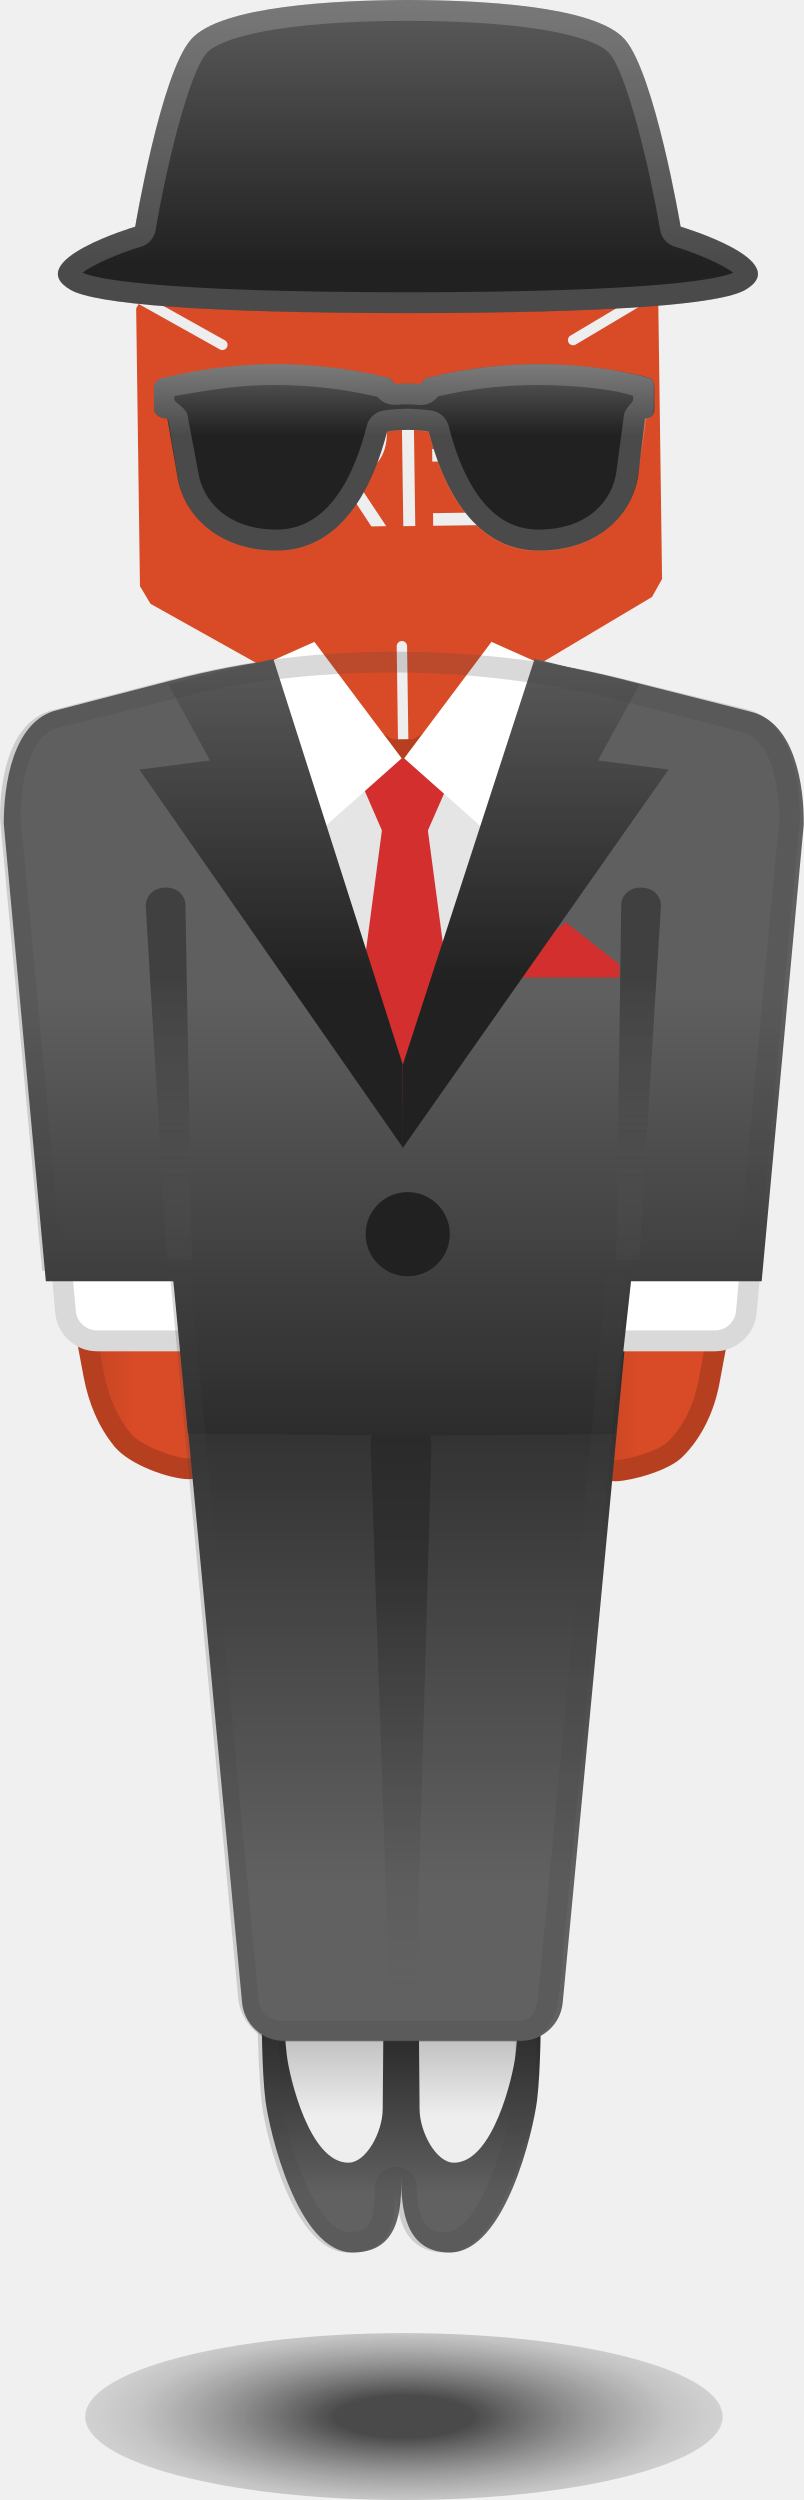
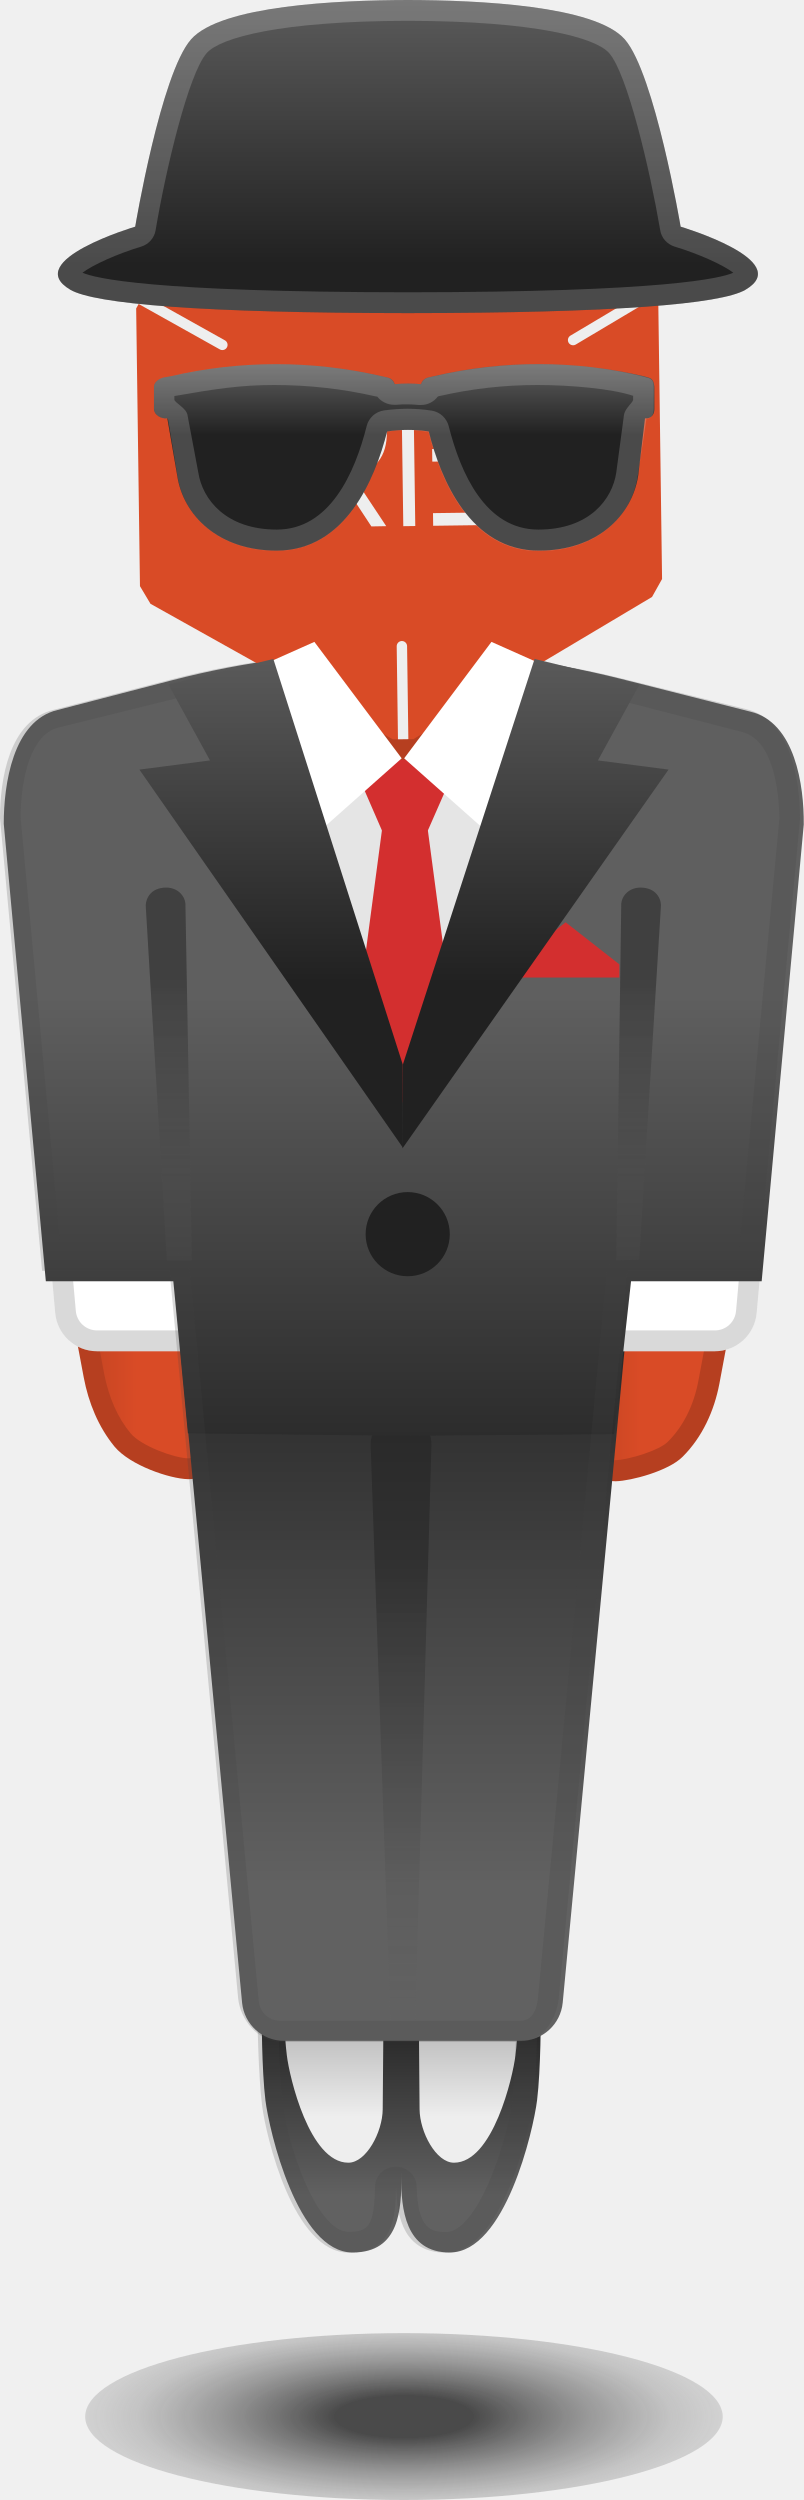
<svg xmlns="http://www.w3.org/2000/svg" xmlns:xlink="http://www.w3.org/1999/xlink" enable-background="new 0 0 128 128" viewBox="0 0 38.581 120" version="1.1" id="svg53" xml:space="preserve" width="38.581" height="120">
  <path d="M 3.54,100.34" fill="#b42002" id="path2" />
  <radialGradient id="n" cx="64" cy="119.99" r="23.787" gradientTransform="matrix(1,0,0,0.305,-44.61,79.4)" gradientUnits="userSpaceOnUse">
    <stop stop-color="#212121" stop-opacity=".8" offset=".14" id="stop2" />
    <stop stop-color="#616161" stop-opacity=".3" offset=".546" id="stop3" />
    <stop stop-color="#616161" stop-opacity="0" offset=".872" id="stop4" />
  </radialGradient>
  <path d="m 34.69,116 c 0,2.21 -6.85,4 -15.3,4 -8.45,0 -15.3,-1.79 -15.3,-4 0,-2.21 6.85,-4.01 15.3,-4.01 8.45,0 15.3,1.79 15.3,4.01 z" fill="url(#n)" id="path4" style="fill:url(#n)" />
  <linearGradient id="f" x1="60.545" x2="60.545" y1="100.43" y2="111.79" gradientUnits="userSpaceOnUse" gradientTransform="translate(-44.61,-4)">
    <stop stop-color="#212121" offset="0" id="stop5" />
    <stop stop-color="#616161" offset=".788" id="stop6" />
  </linearGradient>
  <path d="m 19.27,104.48 c -0.01,1.54 -0.07,3.64 -2.34,3.64 -2.66,0 -4.01,-5.86 -4.19,-7.31 -0.18,-1.44 -0.18,-4.14 -0.18,-4.14 l 6.77,-0.01 z" fill="url(#f)" id="path6" style="fill:url(#f)" />
  <linearGradient id="e" x1="60.638" x2="60.638" y1="100.67" y2="107.52" gradientUnits="userSpaceOnUse" gradientTransform="translate(-44.61,-4)">
    <stop stop-color="#BDBDBD" offset=".122" id="stop7" />
    <stop stop-color="#eee" offset=".721" id="stop8" />
  </linearGradient>
  <path d="m 18.37,101.25 c -0.01,1.09 -0.79,2.56 -1.65,2.56 -1.87,0 -2.83,-4.13 -2.95,-5.14 -0.13,-1.02 -0.13,-2.2 -0.13,-2.2 l 4.77,-0.01 z" fill="url(#e)" id="path8" style="fill:url(#e)" />
  <linearGradient id="d" x1="67.192" x2="67.192" y1="100.43" y2="111.79" gradientUnits="userSpaceOnUse" gradientTransform="translate(-44.61,-4)">
    <stop stop-color="#212121" offset="0" id="stop9" />
    <stop stop-color="#616161" offset=".788" id="stop10" />
  </linearGradient>
  <path d="m 19.25,104.48 c 0.01,1.54 0.19,3.64 2.34,3.64 2.66,0 4.01,-5.86 4.19,-7.31 0.18,-1.45 0.18,-4.14 0.18,-4.14 l -6.77,-0.01 z" fill="url(#d)" id="path10" style="fill:url(#d)" />
  <linearGradient id="c" x1="67.099" x2="67.099" y1="100.67" y2="107.52" gradientUnits="userSpaceOnUse" gradientTransform="translate(-44.61,-4)">
    <stop stop-color="#BDBDBD" offset=".122" id="stop11" />
    <stop stop-color="#eee" offset=".721" id="stop12" />
  </linearGradient>
  <path d="m 20.14,101.25 c 0.01,1.09 0.79,2.56 1.65,2.56 1.87,0 2.83,-4.13 2.95,-5.14 0.13,-1.02 0.13,-2.2 0.13,-2.2 L 20.1,96.46 Z" fill="url(#c)" id="path12" style="fill:url(#c)" />
  <g opacity="0.2" id="g13" transform="translate(-44.61,-4)">
    <path d="m 69.37,102 c -0.02,0 -0.06,1.92 -0.16,2.72 -0.28,2.27 -1.71,6.42 -3.2,6.42 -0.71,0 -1.35,-0.15 -1.4,-2.18 -0.01,-0.54 -0.46,-0.96 -1,-0.96 -0.54,0 -0.99,0.42 -1,0.96 -0.03,1.9 -0.32,2.17 -1.27,2.17 -1.49,0 -2.89,-3.99 -3.16,-6.18 -0.1,-0.82 -0.16,-1.96 -0.18,-2.96 H 69 M 70.39,101 Z m 0,0 H 56.97 c 0,0 0.04,2.63 0.22,4.07 0.18,1.44 1.5,7.06 4.16,7.06 2.13,0 2.25,-1.67 2.27,-3.17 0.04,1.5 0.39,3.17 2.4,3.17 2.66,0 4.01,-5.84 4.19,-7.28 0.18,-1.45 0.18,-3.85 0.18,-3.85 z" fill="#424242" id="path13" />
  </g>
  <linearGradient id="b" x1="72.803" x2="79.189" y1="69.716" y2="69.716" gradientUnits="userSpaceOnUse" gradientTransform="translate(-44.61,-4)">
    <stop stop-color="#FFB300" offset="0" id="stop13" style="stop-color:#c34422;stop-opacity:1;" />
    <stop stop-color="#FFCA28" offset="0.401" id="stop14" style="stop-color:#d94b26;stop-opacity:1;" />
  </linearGradient>
  <path d="m 29.52,70.6 c -0.27,0 -0.48,-0.09 -0.66,-0.28 -0.57,-0.59 -0.71,-1.95 -0.66,-3.02 0,-0.1 0.02,-0.2 0.04,-0.3 l 0.75,-4.26 c 0.17,-0.98 1.99,-1.9 3.28,-1.9 0.72,0.01 1.36,0.32 1.79,0.85 0.43,0.53 0.6,1.21 0.48,1.88 l -0.52,2.78 c -0.24,1.3 -0.8,2.42 -1.62,3.24 -0.56,0.56 -2.23,1.01 -2.86,1.03 h -0.02 z" fill="url(#b)" id="path14" style="fill:url(#b)" />
  <path d="m 32.27,61.33 h 0.03 c 0.53,0.01 1.03,0.25 1.37,0.66 0.34,0.41 0.47,0.95 0.38,1.47 l -0.52,2.78 c -0.22,1.2 -0.73,2.23 -1.48,2.97 -0.42,0.42 -1.91,0.87 -2.53,0.88 -0.13,0 -0.21,-0.03 -0.3,-0.13 -0.37,-0.39 -0.58,-1.45 -0.52,-2.65 0,-0.08 0.02,-0.16 0.03,-0.24 l 0.75,-4.26 c 0.12,-0.66 1.66,-1.48 2.79,-1.48 m 0,-1 c -1.38,0 -3.53,0.97 -3.77,2.32 l -0.75,4.26 c -0.02,0.12 -0.04,0.24 -0.04,0.37 -0.08,1.62 0.26,3.82 1.82,3.82 h 0.04 c 0.72,-0.02 2.52,-0.49 3.2,-1.18 0.94,-0.94 1.51,-2.19 1.76,-3.5 l 0.52,-2.78 c 0.32,-1.7 -0.97,-3.29 -2.71,-3.32 -0.03,0.01 -0.05,0.01 -0.07,0.01 z" fill="#EDA600" id="path15" style="fill:#b63f20;fill-opacity:1" />
  <linearGradient id="a" x1="48.622" x2="54.995" y1="69.672" y2="69.672" gradientUnits="userSpaceOnUse" gradientTransform="translate(-44.61,-4)">
    <stop stop-color="#FFB300" offset="0" id="stop15" style="stop-color:#c34422;stop-opacity:1;" />
    <stop stop-color="#FFCA28" offset="0.401" id="stop16" style="stop-color:#d94b26;stop-opacity:1;" />
  </linearGradient>
  <path d="M 9.03,70.5 C 8.23,70.48 6.5,69.86 5.89,69.12 5.21,68.3 4.75,67.26 4.52,66.03 L 4.06,63.58 c -0.12,-0.67 0.05,-1.35 0.47,-1.88 0.43,-0.53 1.06,-0.84 1.74,-0.85 3.7,0 4.07,5.92 4.07,5.98 0.03,0.17 0.04,0.27 0.04,0.38 0.05,1.06 -0.09,2.42 -0.66,3.01 -0.18,0.19 -0.39,0.28 -0.66,0.28 z" fill="url(#a)" id="path16" style="fill:url(#a)" />
  <path d="m 6.26,61.35 c 3.23,0.01 3.57,5.45 3.57,5.5 0,0.04 0.01,0.08 0.01,0.12 0.01,0.08 0.03,0.16 0.03,0.25 0.06,1.19 -0.15,2.26 -0.52,2.65 C 9.26,69.96 9.18,70 9.04,70 8.36,69.99 6.77,69.4 6.27,68.8 5.65,68.06 5.22,67.07 5,65.94 L 4.54,63.49 c -0.1,-0.52 0.04,-1.06 0.37,-1.47 0.33,-0.41 0.82,-0.66 1.35,-0.67 m -0.01,-1 c -1.73,0.04 -3.01,1.62 -2.69,3.32 l 0.46,2.45 c 0.23,1.21 0.7,2.37 1.48,3.32 0.75,0.9 2.65,1.54 3.52,1.56 h 0.04 c 1.56,0 1.9,-2.2 1.82,-3.82 -0.01,-0.13 -0.02,-0.25 -0.04,-0.37 -0.01,-0.01 -0.35,-6.46 -4.59,-6.46 z" fill="#EDA600" id="path17" style="fill:#b63f20;fill-opacity:1;stroke-width:1.002;stroke-dasharray:none" />
  <linearGradient id="v" x1="63.93" x2="63.93" y1="64.635" y2="98.639" gradientUnits="userSpaceOnUse" gradientTransform="translate(-44.61,-4)">
    <stop stop-color="#212121" offset="0" id="stop17" />
    <stop stop-color="#616161" offset=".878" id="stop18" />
  </linearGradient>
  <path d="M 25,97.96 H 13.63 c -1.04,0 -1.91,-0.79 -2.01,-1.83 L 8.56,63.72 h 21.52 l -3.07,32.41 c -0.1,1.04 -0.97,1.83 -2.01,1.83 z" fill="url(#v)" id="path18" style="fill:url(#v)" />
  <linearGradient id="u" x1="63.859" x2="63.859" y1="100.95" y2="71.865" gradientUnits="userSpaceOnUse" gradientTransform="translate(-44.61,-4)">
    <stop stop-color="#616161" stop-opacity=".2" offset="0" id="stop19" />
    <stop stop-color="#212121" offset=".754" id="stop20" />
  </linearGradient>
  <path d="m 18.5,68.07 c -0.45,0.27 -0.72,0.77 -0.71,1.29 l 0.95,27.58 h 1.19 L 20.71,69.35 C 20.72,68.83 20.45,68.33 20,68.06 H 19.99 C 19.53,67.8 18.96,67.8 18.5,68.07 Z" fill="url(#u)" opacity="0.5" id="path20" style="fill:url(#u)" />
  <path d="m 28.75,64.86 h 5.56 c 1.05,0 1.92,-0.8 2.01,-1.84 l 0.26,-2.88 h -7.83 z" fill="#ffffff" id="path21" style="display:inline" />
  <g opacity="0.2" id="g22" transform="translate(-44.61,-4)">
    <path d="m 80.1,65.14 -0.16,1.79 c -0.05,0.53 -0.48,0.93 -1.02,0.93 h -4.56 v -2.72 h 5.74 m 1.09,-1 z m 0,0 h -7.83 v 4.72 h 5.56 c 1.05,0 1.92,-0.8 2.01,-1.84 z" fill="#424242" id="path22" />
  </g>
  <path d="M 10.22,64.86 H 4.66 c -1.05,0 -1.92,-0.8 -2.01,-1.84 L 2.39,60.14 h 7.83 z" fill="#ffffff" id="path23" style="display:inline" />
  <g opacity="0.2" id="g24" transform="translate(-44.61,-4)">
    <path d="m 53.83,65.14 v 2.72 h -4.56 c -0.53,0 -0.97,-0.4 -1.02,-0.93 l -0.16,-1.79 h 5.74 m 1,-1 H 47 l 0.26,2.88 c 0.09,1.04 0.97,1.84 2.01,1.84 h 5.56 z" fill="#424242" id="path24" style="display:inline" />
  </g>
  <linearGradient id="t" x1="64" x2="64" y1="39.26" y2="77.495" gradientUnits="userSpaceOnUse" gradientTransform="translate(-44.61,-4)">
    <stop stop-color="#5F5F5F" offset=".329" id="stop24" />
    <stop stop-color="#212121" offset="1" id="stop25" />
  </linearGradient>
  <path d="m 36.02,34.16 -6.2,-1.57 C 22.73,30.8 15.31,30.82 8.23,32.66 L 2.76,34.08 C 0.61,34.59 0.18,37.67 0.18,39.54 L 2.2,61.5 h 6.12 l 0.7,7.3 10.29,0.12 10.17,-0.08 0.81,-7.34 h 6.27 l 2.02,-21.92 c 0.02,-1.87 -0.42,-4.92 -2.56,-5.42 z" fill="url(#t)" id="path25" style="display:inline;opacity:1;fill:url(#t);stroke-width:1.002;stroke-dasharray:none" />
  <rect x="17.26" y="38.12" width="3.47" height="11.52" fill="#ffffff" id="rect25" />
  <path d="m 18.95,39.14 c -1.75,0 -3.18,-1.35 -3.18,-3.01 v -3.78 h 7.09 v 3.78 c 0,1.66 -1.42,3.01 -3.17,3.01 z" fill="#E49800" id="path26" style="fill:#b63f20;fill-opacity:1" />
-   <path d="m 22.36,32.85 v 3.28 c 0,1.38 -1.2,2.51 -2.68,2.51 h -0.74 c -1.48,0 -2.68,-1.12 -2.68,-2.51 v -3.28 h 6.1 m 1,-1 h -8.08 v 4.28 c 0,1.94 1.65,3.51 3.68,3.51 h 0.74 c 2.03,0 3.68,-1.57 3.68,-3.51 v -4.28 z" fill="#C78500" id="path27" style="fill:#ae3c1e;fill-opacity:1" />
  <polygon points="59.86,41.48 68.56,41.48 68.56,50.48 63.98,56.55 59.86,50.48 " fill="#e5e5e5" id="polygon27" transform="translate(-44.61,-4)" />
  <polygon points="65.14,43.8 66.39,53.2 64.05,57.11 61.7,53.21 62.95,43.8 " fill="#d32f2f" id="polygon28" transform="translate(-44.61,-4)" />
  <polygon points="61.99,41.67 62.4,40.47 65.7,40.47 66.11,41.67 65.14,43.88 62.95,43.88 " fill="#d32f2f" id="polygon29" transform="translate(-44.61,-4)" />
+   <g opacity="0.2" id="g38" transform="translate(-44.61,-4)">
+     <path d="m 63.49,36.28 c 3.68,0 7.36,0.46 10.94,1.36 l 5.78,1.49 c 1.68,0.4 1.8,3.39 1.81,4.15 L 80.08,64 h -5.36 c -0.52,0 -0.95,0.64 -1,1.15 L 70.43,99.93 C 70.41,100.15 70.29,101 69.6,101 H 58.05 c -0.53,0 -0.97,-0.42 -1.02,-0.94 L 53.74,65.16 C 53.69,64.65 53.26,64 52.74,64 H 47.53 L 45.6,43.24 c 0.01,-1.86 0.48,-4 1.83,-4.32 l 5.69,-1.41 c 3.31,-0.86 6.8,-1.23 10.37,-1.23 m 0,-1 c -3.59,0 -7.17,0.43 -10.61,1.32 l -5.69,1.47 c -2.15,0.51 -2.58,3.35 -2.58,5.21 L 46.63,65 h 6.12 l 3.29,34.91 c 0.1,1.04 0.97,2.09 2.01,2.09 H 69.6 c 1.04,0 1.73,-1.06 1.83,-2.09 L 74.72,65 h 6.27 l 2.02,-21.67 c 0,-1.86 -0.43,-4.79 -2.58,-5.29 L 74.67,36.62 C 71.04,35.69 67.26,35.28 63.49,35.28 Z" fill="#424242" id="path38" style="display:inline" />
+   </g>
  <g id="layer2" style="display:inline;fill:#000000" transform="matrix(0.5696479,-0.00779031,0.00779031,0.5696479,6.429334,7.00091)">
    <g id="layer3" style="display:inline">
      <path style="display:inline;fill:none;fill-opacity:1;stroke:none;stroke-width:0;stroke-miterlimit:3.9;stroke-dasharray:none" id="path3" transform="matrix(0.6138775,0,0,0.6138775,-33.04136,-8.841013)" d="m 88.246,96.34 -33.011,-19.059 -1.411,-2.443 -1e-6,-38.118 1.411,-2.443 33.011,-19.059 h 2.821 l 33.011,19.059 1.411,2.443 v 38.118 l -1.411,2.443 -33.011,19.059 z" />
      <path style="display:inline;fill:#d94b26;fill-opacity:1;stroke-width:2.501;stroke-miterlimit:3.9;stroke-dasharray:none" id="path12-3" transform="matrix(0.6138775,0,0,0.6138775,-33.04136,-8.841013)" d="m 88.246,96.34 -33.011,-19.059 -1.411,-2.443 -1e-6,-38.118 1.411,-2.443 33.011,-19.059 h 2.821 l 33.011,19.059 1.411,2.443 v 38.118 l -1.411,2.443 -33.011,19.059 z" />
      <path style="font-variation-settings:normal;opacity:1;fill:none;fill-opacity:1;stroke:#eeeeee;stroke-width:0.875;stroke-linecap:round;stroke-linejoin:miter;stroke-miterlimit:4;stroke-dasharray:none;stroke-dashoffset:0;stroke-opacity:1;stop-color:#000000;stop-opacity:1" d="M 21.997,50.8 V 42.462" id="path2-5" clip-path="url(#clipPath72)" />
      <path style="font-variation-settings:normal;opacity:1;fill:none;fill-opacity:1;stroke:#eeeeee;stroke-width:0.875;stroke-linecap:round;stroke-linejoin:miter;stroke-miterlimit:4;stroke-dasharray:none;stroke-dashoffset:0;stroke-opacity:1;stop-color:#000000;stop-opacity:1" d="m 43.994,12.7 -7.221,4.169" id="path33" clip-path="url(#clipPath70)" />
      <path style="font-variation-settings:normal;opacity:1;fill:none;fill-opacity:1;stroke:#eeeeee;stroke-width:0.875;stroke-linecap:round;stroke-linejoin:miter;stroke-miterlimit:4;stroke-dasharray:none;stroke-dashoffset:0;stroke-opacity:1;stop-color:#000000;stop-opacity:1" d="M 7.1511886e-7,12.7 7.221,16.869" id="path32" clip-path="url(#clipPath71)" />
    </g>
    <g id="g6" style="font-size:14.377px;line-height:1.25;font-family:'URW Gothic';-inkscape-font-specification:'URW Gothic, Normal';letter-spacing:0px;word-spacing:0px;display:inline;fill:#eeeeee;stroke-width:0.258" transform="matrix(0.9488261,0,0,1.105903,-0.3251454,0)">
      <path d="M 7.292,29.254 H 8.414 L 10.628,25.674 h 4.946 l 0.877,3.58 H 17.615 L 15.013,18.629 h -1.193 z m 3.925,-4.543 2.976,-4.874 1.15,4.874 z" id="text1" style="font-style:italic;font-size:14.377px;stroke-width:0.249" aria-label="A" />
      <path d="m 19.184,24.94 c 2.042,-0.216 3.134,-1.337 3.134,-3.249 0,-1.323 -0.561,-2.329 -1.596,-2.89 -0.661,-0.359 -1.567,-0.518 -2.976,-0.518 h -2.631 v 10.625 h 1.064 v -9.662 h 1.495 c 1.121,0 1.869,0.115 2.444,0.388 0.719,0.345 1.121,1.064 1.121,2.027 0,1.208 -0.546,1.97 -1.61,2.243 -0.503,0.129 -1.193,0.187 -2.372,0.187 l 3.58,4.816 h 1.323 z" id="text2" clip-path="url(#clipPath51)" transform="translate(0.1349203,0.3462672)" aria-label="R" />
      <path d="m 23.796,29.254 h 1.064 v -7.864 h -1.064 z m 0,-8.813 h 1.064 V 18.629 h -1.064 z" id="text3" aria-label="i" />
      <path d="m 24.817,28.908 h 5.808 v -0.963 h -4.745 v -3.925 h 4.586 v -0.963 h -4.586 v -3.81 h 4.745 v -0.963 h -5.808 z" id="text5" clip-path="url(#clipPath50)" transform="translate(0.1350306,0.3461657)" aria-label="E" />
      <path d="m 32.393,29.254 h 5.463 V 28.291 H 33.457 V 18.629 h -1.064 z" id="text6" aria-label="L" />
    </g>
  </g>
  <path d="m 15.09,30.81 4.19,5.59 -4.56,4.05 C 14.4,40.82 13.8,40.74 13.58,40.3 l -1.94,-7.03 c -0.15,-0.38 -0.02,-0.82 0.31,-1.06 z" fill="#ffffff" id="path29" style="display:inline" />
  <path d="m 23.59,30.81 -4.19,5.59 4.56,4.05 c 0.32,0.37 0.92,0.29 1.14,-0.15 l 1.94,-7.03 c 0.15,-0.38 0.02,-0.82 -0.31,-1.06 z" fill="#ffffff" id="path30" style="display:inline" />
  <polygon points="71.76,48.27 74.34,50.29 74.34,50.92 69.19,50.92 69.19,50.29 " fill="#d32f2f" id="polygon30" transform="translate(-44.61,-4)" />
  <linearGradient id="s" x1="57.621" x2="57.621" y1="29.104" y2="55.47" gradientUnits="userSpaceOnUse">
    <stop stop-color="#616161" offset=".171" id="stop30" />
    <stop stop-color="#212121" offset=".836" id="stop31" />
  </linearGradient>
  <polygon points="51.3,40.94 63.95,59.09 63.94,55.09 57.73,35.63 52.69,36.85 54.69,40.5 " fill="url(#s)" id="polygon31" style="fill:url(#s)" transform="translate(-44.61,-4)" />
  <linearGradient id="r" x1="70.318" x2="70.318" y1="29.097" y2="55.492" gradientUnits="userSpaceOnUse">
    <stop stop-color="#616161" offset=".171" id="stop32" />
    <stop stop-color="#212121" offset=".836" id="stop33" />
  </linearGradient>
  <polygon points="63.94,55.12 70.27,35.63 75.31,36.85 73.31,40.5 76.7,40.94 63.93,59.12 " fill="url(#r)" id="polygon33" style="display:inline;fill:url(#r)" transform="translate(-44.61,-4)" />
  <linearGradient id="q" x1="52.717" x2="52.717" y1="64.519" y2="46.606" gradientUnits="userSpaceOnUse" gradientTransform="translate(-44.61,-4)">
    <stop stop-color="#616161" stop-opacity=".2" offset="0" id="stop34" />
    <stop stop-color="#212121" offset=".754" id="stop35" />
  </linearGradient>
  <path d="m 7,43.57 1.01,16.94 h 1.2 L 8.9,43.37 C 8.88,43.04 8.54,42.54 7.84,42.61 7.14,42.68 6.96,43.25 7,43.57 Z" fill="url(#q)" opacity="0.5" id="path35" style="fill:url(#q)" />
  <linearGradient id="p" x1="75.261" x2="75.261" y1="64.507" y2="46.606" gradientUnits="userSpaceOnUse" gradientTransform="translate(-44.61,-4)">
    <stop stop-color="#616161" stop-opacity=".2" offset="0" id="stop36" />
    <stop stop-color="#212121" offset=".754" id="stop37" />
  </linearGradient>
  <path d="m 31.72,43.57 -1.04,16.89 -1.1,0.04 0.24,-17.13 c 0.02,-0.33 0.36,-0.83 1.06,-0.76 0.7,0.07 0.89,0.64 0.84,0.96 z" fill="url(#p)" opacity="0.5" id="path37" style="fill:url(#p)" />
  <circle cx="19.57" cy="59.24" r="2.02" fill="#212121" id="circle37" style="display:inline" />
-   <g opacity="0.2" id="g38" transform="translate(-44.61,-4)">
-     <path d="m 63.49,36.28 c 3.68,0 7.36,0.46 10.94,1.36 l 5.78,1.49 c 1.68,0.4 1.8,3.39 1.81,4.15 L 80.08,64 h -5.36 c -0.52,0 -0.95,0.64 -1,1.15 L 70.43,99.93 C 70.41,100.15 70.29,101 69.6,101 H 58.05 c -0.53,0 -0.97,-0.42 -1.02,-0.94 L 53.74,65.16 C 53.69,64.65 53.26,64 52.74,64 H 47.53 L 45.6,43.24 c 0.01,-1.86 0.48,-4 1.83,-4.32 l 5.69,-1.41 c 3.31,-0.86 6.8,-1.23 10.37,-1.23 m 0,-1 c -3.59,0 -7.17,0.43 -10.61,1.32 l -5.69,1.47 c -2.15,0.51 -2.58,3.35 -2.58,5.21 L 46.63,65 h 6.12 l 3.29,34.91 c 0.1,1.04 0.97,2.09 2.01,2.09 H 69.6 c 1.04,0 1.73,-1.06 1.83,-2.09 L 74.72,65 h 6.27 l 2.02,-21.67 c 0,-1.86 -0.43,-4.79 -2.58,-5.29 L 74.67,36.62 C 71.04,35.69 67.26,35.28 63.49,35.28 Z" fill="#424242" id="path38" />
-   </g>
  <defs id="defs38">
    <rect id="o" x="47.75" y="4.85" width="32.34" height="32.34" />
    <clipPath clipPathUnits="userSpaceOnUse" id="clipPath50">
      <path style="fill:none;stroke-width:1" d="M 26.315,28.908 V 18.276 l 4.311,-3.82e-4 v 10.632 z" id="path51-7" />
    </clipPath>
    <clipPath clipPathUnits="userSpaceOnUse" id="clipPath51">
      <path style="vector-effect:none;fill:none;fill-opacity:1;stroke-width:1" d="M 17.428,28.908 V 18.283 h 4.89 v 10.604 z" id="path52-5" />
    </clipPath>
    <clipPath clipPathUnits="userSpaceOnUse" id="clipPath70">
      <use x="0" y="0" xlink:href="#path3" id="use70" style="display:inline;fill:#000000;stroke-width:1" />
    </clipPath>
    <clipPath clipPathUnits="userSpaceOnUse" id="clipPath71">
      <use x="0" y="0" xlink:href="#path3" id="use71" style="display:inline;fill:#000000;stroke-width:1" />
    </clipPath>
    <clipPath clipPathUnits="userSpaceOnUse" id="clipPath72">
      <use x="0" y="0" xlink:href="#path3" id="use72" style="display:inline;fill:#000000;stroke-width:1" />
    </clipPath>
  </defs>
  <clipPath id="m">
    <use xlink:href="#o" id="use38" />
  </clipPath>
  <linearGradient id="h" x1="64.189" x2="64.189" y1="2.662" y2="16.677" gradientUnits="userSpaceOnUse" gradientTransform="translate(-44.61,-4)">
    <stop stop-color="#616161" offset="0" id="stop49" />
    <stop stop-color="#212121" offset="1" id="stop50" />
  </linearGradient>
  <path d="m 32.67,10.88 c 0,0 -1.24,-7.34 -2.68,-8.99 C 28.56,0.26 22.95,0.01 19.58,0 16.21,0.01 10.6,0.26 9.17,1.89 7.72,3.54 6.49,10.88 6.49,10.88 c 0,0 -5.5,1.63 -3.11,3.03 1.17,0.68 6.28,1.11 16.2,1.12 9.92,-0.01 15.03,-0.43 16.2,-1.12 2.39,-1.4 -3.11,-3.03 -3.11,-3.03 z" fill="url(#h)" id="path50" style="fill:url(#h)" />
  <g opacity="0.2" id="g51" transform="translate(-44.61,-4)">
    <path d="m 64.19,5 c 6.13,0.01 9.01,0.81 9.66,1.55 0.87,0.99 1.95,5.57 2.45,8.5 0.06,0.38 0.34,0.68 0.7,0.79 1.13,0.34 2.31,0.87 2.81,1.25 -0.58,0.26 -3.27,0.93 -15.62,0.94 -12.35,-0.01 -15.04,-0.68 -15.62,-0.94 0.5,-0.38 1.68,-0.91 2.81,-1.25 0.37,-0.11 0.64,-0.42 0.7,-0.79 0.49,-2.93 1.58,-7.51 2.45,-8.5 C 55.18,5.81 58.05,5.01 64.19,5 m 0,-1 c -3.37,0.01 -8.99,0.26 -10.41,1.89 -1.45,1.65 -2.68,8.99 -2.68,8.99 0,0 -5.5,1.63 -3.11,3.03 1.17,0.68 6.28,1.11 16.2,1.12 9.92,-0.01 15.03,-0.43 16.2,-1.12 2.4,-1.4 -3.11,-3.03 -3.11,-3.03 0,0 -1.24,-7.34 -2.68,-8.99 C 73.17,4.26 67.56,4.01 64.19,4 Z" fill="#eeeeee" id="path51" />
  </g>
  <linearGradient id="g" x1="64" x2="64" y1="21.264" y2="30.286" gradientUnits="userSpaceOnUse" gradientTransform="translate(-44.61,-4)">
    <stop stop-color="#616161" offset=".005" id="stop51" />
    <stop stop-color="#212121" offset=".4" id="stop52" />
  </linearGradient>
  <path d="M 31.12,18.12 30.91,18.06 C 27.6,17.29 24.16,17.28 20.85,18.05 l -0.3,0.07 c -0.17,0.04 -0.3,0.16 -0.34,0.32 -0.42,-0.04 -0.84,-0.04 -1.26,0 C 18.9,18.29 18.78,18.16 18.6,18.12 L 18.29,18.05 C 14.98,17.29 11.51,17.29 8.2,18.06 l -0.34,0.06 c -0.23,0.05 -0.47,0.23 -0.47,0.44 v 1.08 c 0,0.27 0.35,0.48 0.64,0.44 l 0.48,2.77 c 0.29,1.89 1.97,3.58 4.77,3.58 3.29,0 4.71,-3.4 5.3,-5.72 0.66,-0.1 1.34,-0.1 2,0 0.58,2.33 2,5.72 5.29,5.72 2.81,0 4.46,-1.69 4.76,-3.58 l 0.33,-2.77 c 0.28,0.03 0.45,-0.17 0.45,-0.44 v -1.08 c -0.02,-0.21 -0.07,-0.39 -0.29,-0.44 z" fill="url(#g)" id="path52" style="fill:url(#g)" />
  <g opacity="0.2" id="g53" transform="translate(-44.61,-4)">
    <path d="m 70.41,22.48 c 1.58,0 3.59,0.18 4.59,0.52 v 0.18 c 0,0.14 -0.39,0.41 -0.44,0.74 l -0.37,2.77 c -0.19,1.26 -1.27,2.73 -3.74,2.73 -2.54,0 -3.73,-2.7 -4.3,-4.96 -0.1,-0.39 -0.42,-0.69 -0.82,-0.75 -0.38,-0.06 -0.77,-0.09 -1.16,-0.09 -0.38,0 -0.75,0.03 -1.13,0.08 -0.4,0.06 -0.73,0.35 -0.83,0.75 -0.57,2.27 -1.78,4.97 -4.31,4.97 -2.47,0 -3.57,-1.47 -3.77,-2.73 l -0.52,-2.77 c -0.05,-0.33 -0.63,-0.6 -0.63,-0.74 v -0.17 c 2,-0.35 3.21,-0.53 4.79,-0.53 1.62,0 3.27,0.18 4.84,0.54 l 0.11,0.02 c 0.19,0.24 0.49,0.39 0.81,0.39 h 0.1 c 0.18,-0.02 0.36,-0.02 0.54,-0.02 0.18,0 0.36,0.01 0.55,0.03 h 0.1 c 0.32,0 0.61,-0.15 0.8,-0.4 l 0.04,-0.02 c 1.57,-0.36 3.13,-0.54 4.75,-0.54 m 0.09,-1 c -1.69,0 -3.37,0.19 -5.02,0.57 l -0.31,0.07 c -0.17,0.04 -0.3,0.16 -0.35,0.32 -0.21,-0.02 -0.43,-0.03 -0.64,-0.03 -0.21,0 -0.42,0.01 -0.63,0.03 -0.05,-0.15 -0.18,-0.28 -0.35,-0.32 l -0.31,-0.07 c -1.65,-0.38 -3.33,-0.57 -5.02,-0.57 -1.7,0 -3.41,0.19 -5.07,0.58 l -0.34,0.06 C 52.24,22.17 52,22.35 52,22.56 v 1.08 c 0,0.25 0.31,0.45 0.57,0.45 h 0.1 l 0.46,2.77 c 0.29,1.89 1.96,3.58 4.76,3.58 3.29,0 4.71,-3.4 5.29,-5.72 0.33,-0.05 0.66,-0.07 0.99,-0.07 0.34,0 0.68,0.03 1.01,0.08 0.58,2.33 2,5.72 5.29,5.72 2.81,0 4.46,-1.69 4.75,-3.58 l 0.42,-2.77 h -0.03 c 0.26,0 0.38,-0.19 0.38,-0.45 v -1.08 c 0,-0.21 -0.05,-0.38 -0.27,-0.43 l -0.21,-0.06 c -1.65,-0.41 -3.31,-0.6 -5.01,-0.6 z" fill="#eeeeee" id="path53" />
  </g>
</svg>
